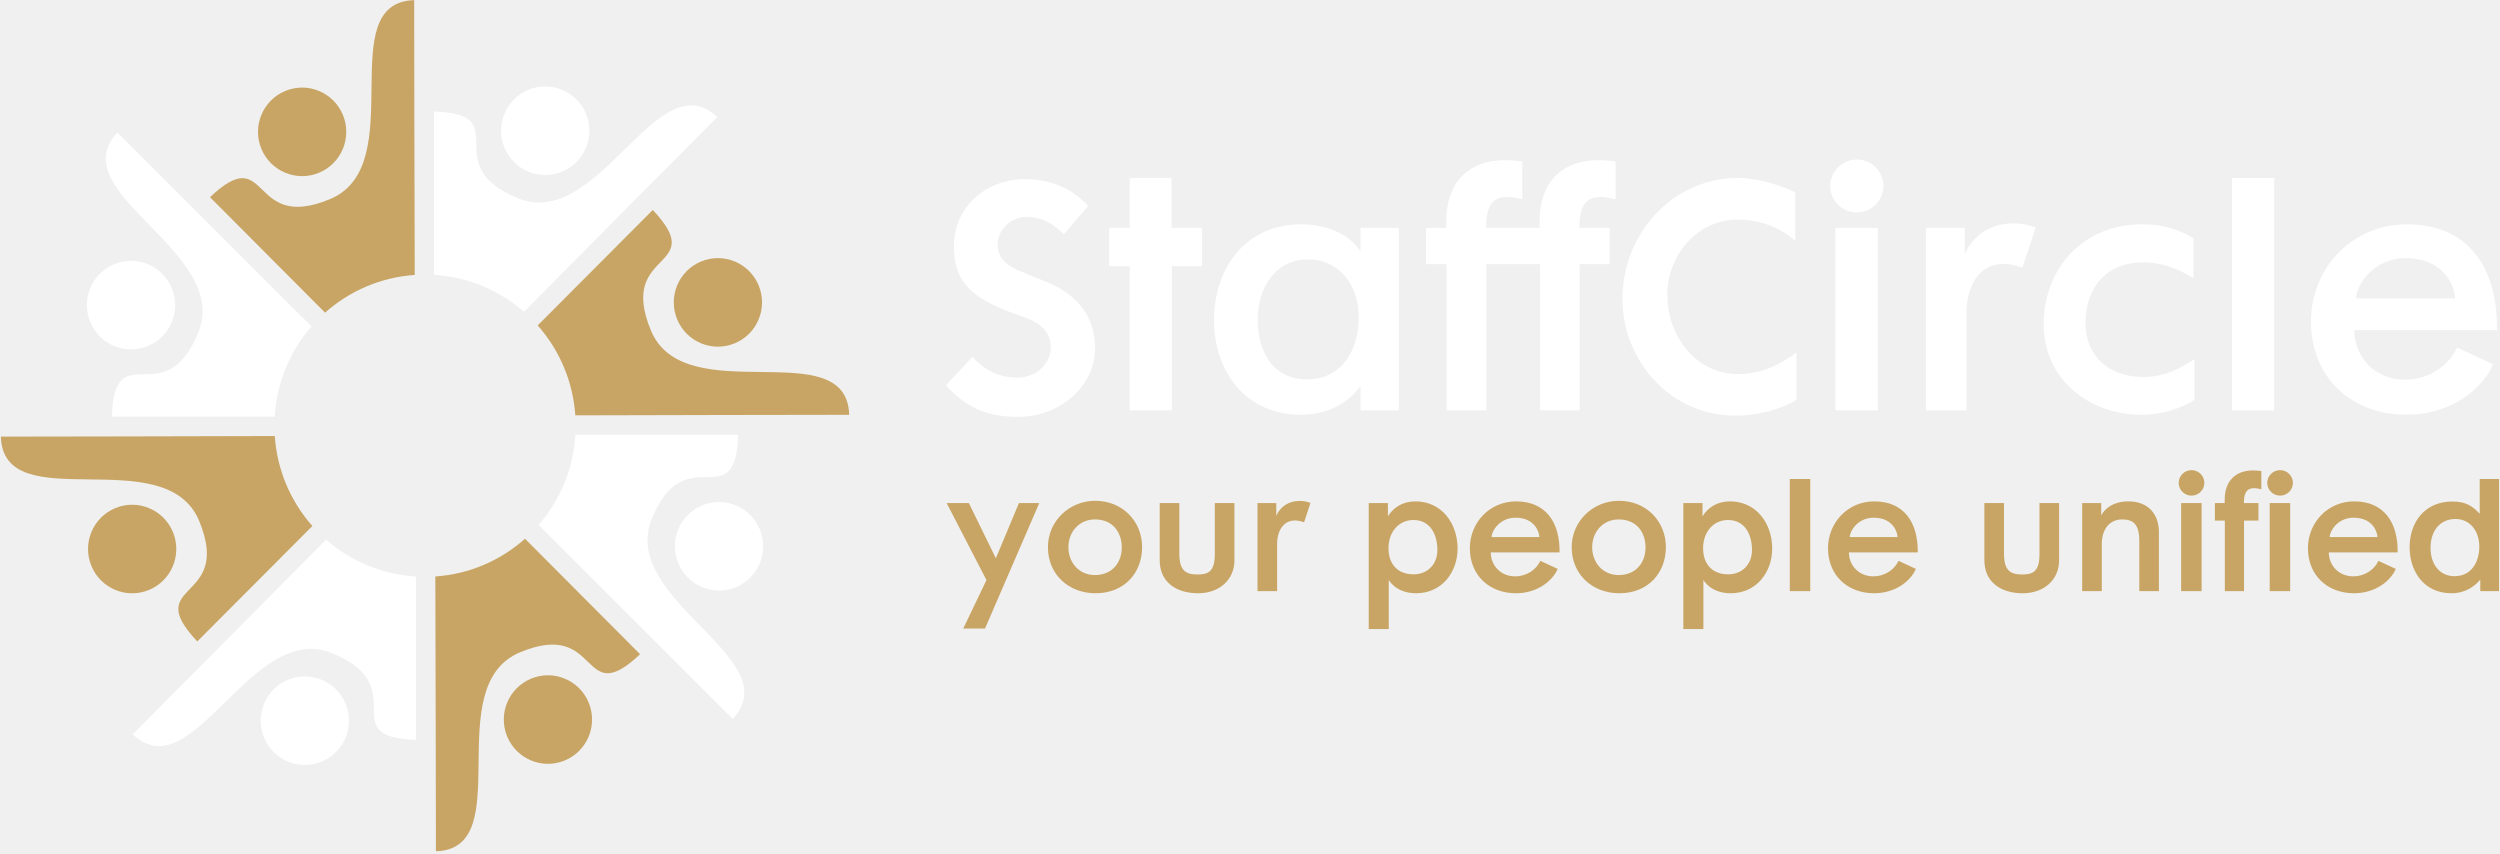
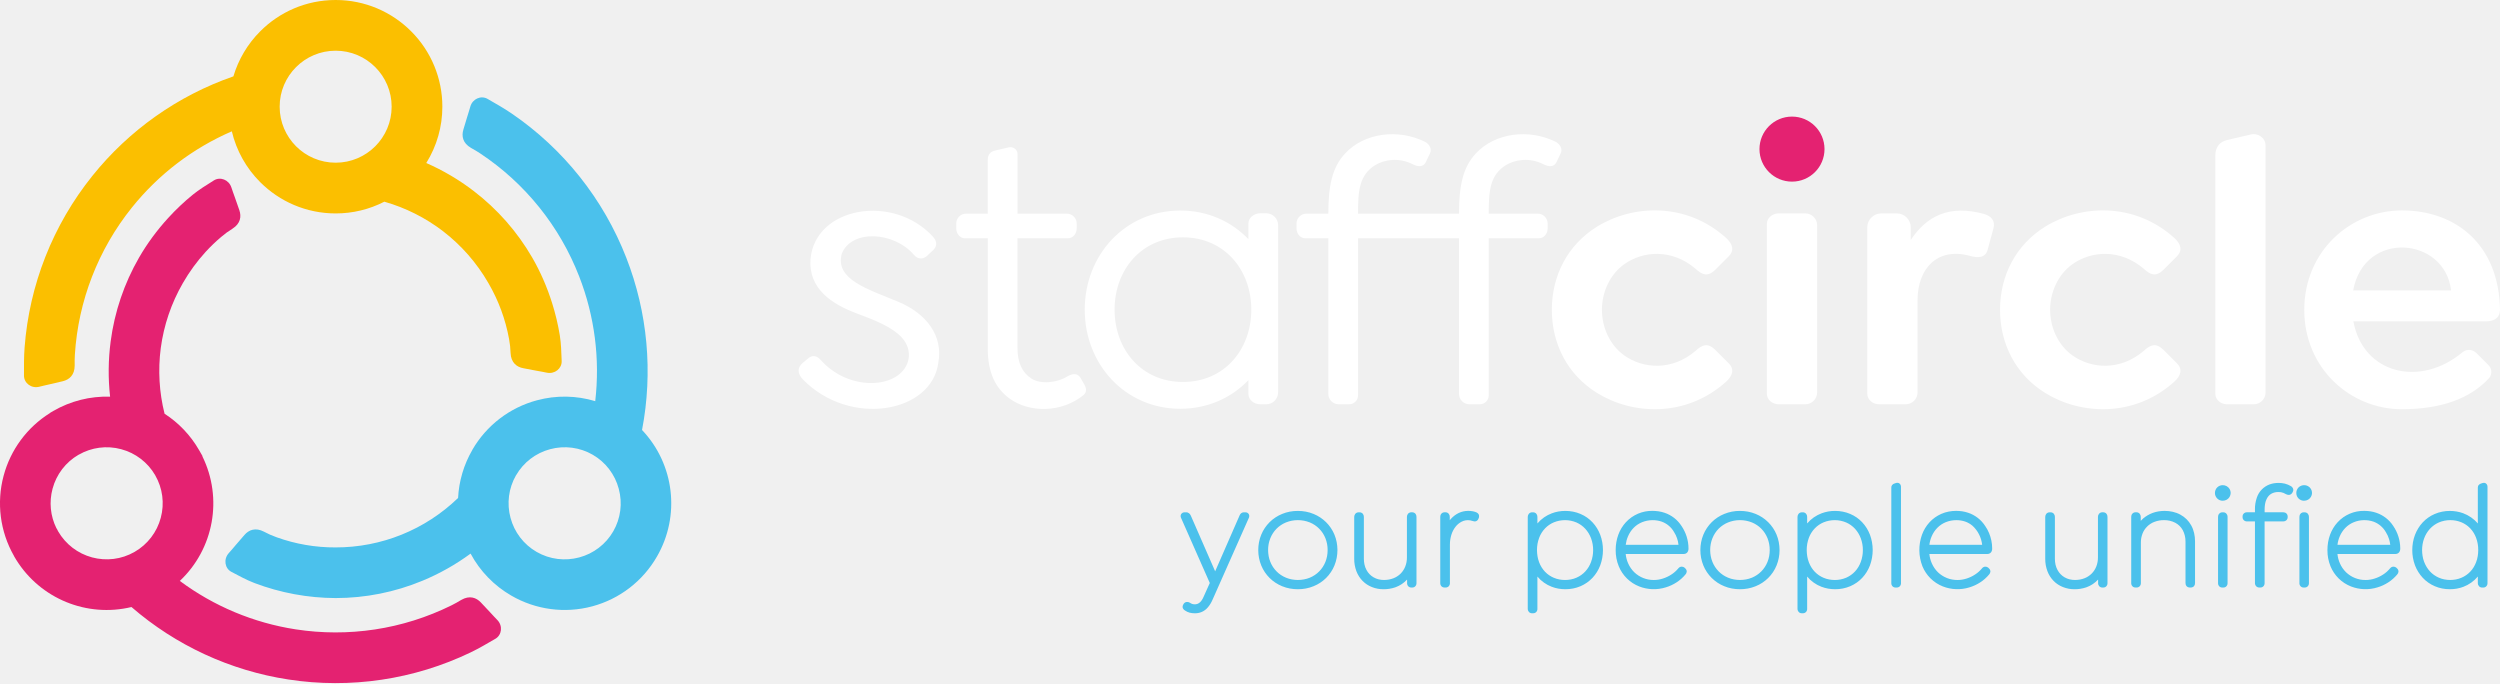
- <svg xmlns="http://www.w3.org/2000/svg" xmlns:xlink="http://www.w3.org/1999/xlink" width="920" height="314">
-   <defs>
-     <path id="a" d="M98.446 87.483V.343H.851v87.14h97.595z" />
-   </defs>
-   <g fill="none" fill-rule="evenodd">
-     <path fill="#FFF" d="M402.982 128.033c0-12.247-7.37-20.336-19.144-24.821-3.41-1.31-5.39-2.187-8.802-3.607-4.398-1.859-7.92-4.592-7.92-9.623 0-5.574 5.06-10.166 10.56-10.166 6.933 0 10.672 3.497 13.864 6.34l8.912-10.386c-5.832-6.342-13.532-9.841-23.435-9.841-13.972 0-25.963 10.169-25.963 24.49 0 11.592 4.508 17.933 18.812 23.729 3.08 1.201 5.722 2.075 8.03 2.951 5.062 1.86 8.804 5.359 8.804 10.715 0 6.451-5.832 11.152-12.323 11.152-7.48 0-12.763-3.5-16.505-7.652l-9.79 10.494c7.922 8.529 15.402 11.592 26.734 11.592 14.524 0 28.166-10.606 28.166-25.367M442.37 97.965V83.86h-11.222v-18.37h-15.403v18.37h-7.593v14.104h7.593v53.027h15.513V97.965h11.112M500.023 116.66c0 11.591-5.722 22.962-19.145 22.962-11.551 0-18.045-9.075-18.045-22.086 0-11.261 6.164-22.086 18.705-22.086 11.002 0 18.485 9.184 18.485 21.21zm14.741 34.332v-67.13h-14.082v8.746c-3.631-6.123-12.323-10.06-21.784-10.06-20.795 0-32.127 16.402-32.127 35.206 0 19.902 12.433 34.879 31.907 34.879 15.733 0 22.004-10.715 22.004-10.715v9.074h14.082zM547.001 97.2v53.792h-14.634V97.2h-7.59V83.861h7.48v-2.735c0-13.775 8.033-22.194 21.675-22.194 1.539 0 3.526.161 4.847.288l1.424.148v13.997l-.607-.169c-.975-.254-2.965-.705-4.785-.705-4.983 0-7.833 2.439-7.918 10.972l-.002.398h19.694v-2.735c0-13.775 8.03-22.194 21.672-22.194 1.54 0 3.528.161 4.85.288l1.424.148v13.997l-.377-.107c-.86-.234-3.039-.767-5.015-.767-4.984 0-7.836 2.439-7.92 10.972l-.003.398h11.115v13.34h-11.003v53.791h-14.633V97.2H547zM661.093 147.058v-17.275c-6.052 4.264-12.54 7.873-21.564 7.873-15.293 0-25.964-13.888-25.964-29.085 0-14.761 11.112-27.772 25.964-27.772 13.314 0 21.125 7.873 21.125 7.873v-17.93s-10.673-5.25-21.125-5.25c-23.985 0-42.468 20.556-42.468 44.39 0 23.289 18.043 43.08 41.478 43.08 11.003 0 20.134-4.047 22.554-5.904M675.397 150.992h15.623v-67.13h-15.623v67.13zm17.711-82.55c0-5.355-4.399-9.729-9.79-9.729-5.39 0-9.794 4.374-9.794 9.73 0 5.359 4.403 9.732 9.793 9.732 5.392 0 9.791-4.373 9.791-9.732zM749.112 83.75c-2.972-1.201-5.834-1.53-8.254-1.53-13.752 0-17.823 11.371-17.823 11.371v-9.73h-14.302v67.131h14.961v-36.516c0-7.546 3.632-17.385 13.754-17.385 3.082 0 6.822 1.42 6.822 1.42l4.842-14.761M807.532 147.167v-14.98c-4.4 2.952-10.892 6.56-18.592 6.56-13.755 0-21.455-8.528-21.455-19.68 0-13.557 7.813-22.524 21.455-22.524 10.12 0 18.263 5.904 18.263 5.904V87.69c-5.722-3.5-11.772-5.14-18.815-5.14-22.886 0-36.306 17.275-36.306 36.737 0 20.445 16.832 33.347 36.088 33.347 11.55 0 19.362-5.466 19.362-5.466" />
-     <g transform="translate(820.435 65.15)">
-       <mask id="b" fill="#fff">
-         <use xlink:href="#a" />
-       </mask>
-       <path fill="#FFF" d="M.851 85.843h15.62V.343H.852zM83.036 44.625H46.618c0-4.485 5.942-14.76 18.265-14.76 14.964 0 18.153 11.479 18.153 14.76zM98.44 56.323C98.771 33.361 87.879 17.4 65.323 17.4c-20.244 0-35.317 16.183-35.317 35.754 0 20.773 15.073 34.33 35.097 34.33 16.502 0 28.054-9.511 31.907-18.586l-13.205-6.123c-3.301 6.888-10.56 11.807-19.252 11.807-10.782 0-18.594-8.089-18.594-18.258h52.48z" mask="url(#b)" />
-     </g>
-     <path fill="#C8A564" d="M382.449 185.136h-7.485l-8.494 20.31-9.926-20.31h-8.175l14.651 28.332-8.547 17.828h8.017l19.959-46.16M412.812 201.49c0 5.49-3.502 10.13-9.872 10.13-6 0-9.768-4.747-9.768-10.236 0-5.487 3.821-10.234 9.768-10.234 6.688 0 9.872 4.853 9.872 10.34zm7.488-.156c0-9.444-7.17-17.041-17.253-17.041-9.608 0-17.412 7.542-17.412 17.041 0 10.182 7.749 16.982 17.516 16.982 10.724 0 17.149-7.594 17.149-16.982zM454.272 206.24v-21.104h-7.22v18.783c0 6.276-2.283 7.49-6.318 7.49-4.195 0-6.741-1.214-6.741-7.65v-18.623h-7.219v21.104c0 7.646 5.68 12.076 14.121 12.076 7.802 0 13.377-4.955 13.377-12.076M482.246 185.084c-1.434-.58-2.813-.737-3.982-.737-6.634 0-8.598 5.487-8.598 5.487v-4.698h-6.903v32.394h7.221v-17.623c0-3.641 1.75-8.386 6.634-8.386 1.489 0 3.293.685 3.293.685l2.335-7.122M528.959 202.386c0 5.382-3.714 8.967-8.757 8.967-6.054 0-9.238-3.956-9.238-9.598 0-5.964 3.769-10.395 9.183-10.395 6.318 0 8.812 5.541 8.812 11.026zm7.433-.525c0-9.073-5.68-17.358-15.553-17.358-4.354 0-7.91 2.009-10.089 5.487v-4.854h-7.06v46.372h7.379v-18.097s2.549 4.905 10.034 4.905c9.66 0 15.289-7.908 15.289-16.455zM566.489 197.64h-17.57c0-2.163 2.866-7.123 8.81-7.123 7.221 0 8.76 5.54 8.76 7.124zm7.432 5.644c.16-11.078-5.095-18.78-15.978-18.78-9.768 0-17.039 7.809-17.039 17.25 0 10.024 7.271 16.562 16.932 16.562 7.963 0 13.539-4.586 15.396-8.965l-6.37-2.953c-1.593 3.322-5.098 5.697-9.292 5.697-5.2 0-8.969-3.906-8.969-8.811h25.32zM605.56 201.49c0 5.49-3.505 10.13-9.875 10.13-5.997 0-9.768-4.747-9.768-10.236 0-5.487 3.823-10.234 9.768-10.234 6.688 0 9.874 4.853 9.874 10.34zm7.484-.156c0-9.444-7.166-17.041-17.252-17.041-9.609 0-17.412 7.542-17.412 17.041 0 10.182 7.751 16.982 17.519 16.982 10.72 0 17.145-7.594 17.145-16.982zM644.735 202.386c0 5.382-3.717 8.967-8.76 8.967-6.051 0-9.235-3.956-9.235-9.598 0-5.964 3.769-10.395 9.183-10.395 6.317 0 8.812 5.541 8.812 11.026zm7.432-.525c0-9.073-5.683-17.358-15.555-17.358-4.353 0-7.91 2.009-10.086 5.487v-4.854h-7.06v46.372h7.379v-18.097s2.548 4.905 10.034 4.905c9.66 0 15.288-7.908 15.288-16.455zM658.642 217.53h7.537v-41.254h-7.537zM698.295 197.64h-17.571c0-2.163 2.865-7.123 8.811-7.123 7.22 0 8.76 5.54 8.76 7.124zm7.433 5.644c.157-11.078-5.098-18.78-15.981-18.78-9.765 0-17.039 7.809-17.039 17.25 0 10.024 7.274 16.562 16.932 16.562 7.965 0 13.539-4.586 15.396-8.965l-6.37-2.953c-1.593 3.322-5.096 5.697-9.29 5.697-5.202 0-8.969-3.906-8.969-8.811h25.32zM757.75 206.24v-21.104h-7.22v18.783c0 6.276-2.282 7.49-6.319 7.49-4.192 0-6.738-1.214-6.738-7.65v-18.623h-7.222v21.104c0 7.646 5.68 12.076 14.122 12.076 7.8 0 13.377-4.955 13.377-12.076M794.483 217.53v-21.633c0-7.067-4.301-11.394-11.201-11.394-7.802 0-10.034 5.17-10.034 5.17v-4.537h-7.005v32.394h7.219v-17.623c0-3.164 1.486-8.757 7.537-8.757 4.247 0 6.265 2.006 6.265 7.968v18.412h7.219M802.658 217.53h7.537v-32.394h-7.537v32.394zm8.545-39.83c0-2.585-2.123-4.697-4.724-4.697-2.602 0-4.723 2.112-4.723 4.697s2.121 4.693 4.723 4.693c2.6 0 4.724-2.108 4.724-4.693zM832.172 180.073v-6.751s-1.805-.213-3.027-.213c-6.581 0-10.457 4.06-10.457 10.711v1.316h-3.61v6.437h3.662v25.957h7.062v-25.957h5.307v-6.437h-5.361c0-4.272 1.381-5.486 3.823-5.486 1.222 0 2.601.423 2.601.423M835.251 217.53h7.535v-32.394h-7.535v32.394zm8.546-39.83c0-2.585-2.123-4.697-4.725-4.697-2.6 0-4.724 2.112-4.724 4.697s2.123 4.693 4.724 4.693c2.602 0 4.725-2.108 4.725-4.693zM874.902 197.64h-17.569c0-2.163 2.868-7.123 8.812-7.123 7.219 0 8.757 5.54 8.757 7.124zm7.433 5.644c.16-11.078-5.096-18.78-15.976-18.78-9.77 0-17.041 7.809-17.041 17.25 0 10.024 7.27 16.562 16.934 16.562 7.96 0 13.536-4.586 15.393-8.965l-6.37-2.953c-1.593 3.322-5.095 5.697-9.292 5.697-5.2 0-8.968-3.906-8.968-8.811h25.32zM912.38 201.173c0 5.7-2.92 10.867-9.13 10.867-5.363 0-8.813-4.22-8.813-10.498 0-5.695 3.08-10.55 9.183-10.55 5.362 0 8.76 4.43 8.76 10.181zm7.273 16.357v-41.254h-7.114v12.818c-2.868-3.218-5.626-4.536-10.086-4.536-10.244 0-15.712 7.755-15.712 16.776 0 8.705 5.043 16.982 15.448 16.982 7.007 0 10.562-5.061 10.562-5.061v4.275h6.902z" />
-     <g>
-       <path fill="#FFF" d="M159.721 41.054c30.537.917.68 19.347 30.697 31.824 29.972 12.455 51.328-50.775 73.539-29.796-16.398 16.454-45.849 46.177-71.124 71.658-8.964-7.844-20.467-12.842-33.112-13.59V41.055" />
-       <path fill="#FFF" d="M206.857 33.06c8.286 3.441 12.22 12.971 8.789 21.284-3.433 8.31-12.931 12.258-21.217 8.815-8.283-3.442-12.217-12.971-8.786-21.285 3.43-8.31 12.929-12.26 21.214-8.815" />
-       <path fill="#C8A564" d="M240.232 77.26c20.945 22.316-13.159 14.163-.726 44.28 12.417 30.072 72.078.514 72.999 31.107-23.193 0-64.965.125-100.795.207-.853-12.665-5.936-24.166-13.839-33.097l42.361-42.496" />
-       <path fill="#C8A564" d="M279.195 105.048c3.431 8.313-.502 17.84-8.79 21.283-8.284 3.444-17.782-.503-21.213-8.816-3.433-8.313.503-17.84 8.787-21.285 8.285-3.442 17.783.505 21.216 8.818" />
-       <path fill="#FFF" d="M271.64 159.98c-.916 30.64-19.287.683-31.718 30.797-12.416 30.072 50.604 51.499 29.695 73.783-16.4-16.454-46.026-46-71.421-71.361a55.48 55.48 0 0013.542-33.22h59.903" />
-       <path fill="#FFF" d="M279.604 207.272c-3.43 8.31-12.926 12.257-21.212 8.815-8.283-3.442-12.22-12.972-8.786-21.283 3.433-8.313 12.929-12.26 21.214-8.817 8.284 3.442 12.217 12.971 8.784 21.285" />
-       <path fill="#C8A564" d="M235.55 240.755c-22.24 21.014-14.116-13.2-44.131-.726-29.973 12.458-.515 72.317-31.004 73.243 0-23.272-.125-65.182-.21-101.134 12.624-.856 24.087-5.953 32.99-13.88l42.354 42.497" />
-       <path fill="#C8A564" d="M207.854 279.845c-8.284 3.445-17.78-.502-21.213-8.813-3.433-8.313.503-17.843 8.789-21.285 8.283-3.444 17.781.502 21.21 8.816 3.433 8.313-.498 17.84-8.786 21.282" />
-       <path fill="#FFF" d="M153.104 272.268c-30.536-.92-.676-19.35-30.694-31.824-29.972-12.456-51.328 50.772-73.54 29.796 16.399-16.454 45.847-46.18 71.127-71.661 8.962 7.846 20.465 12.842 33.107 13.59v60.099" />
-       <path fill="#FFF" d="M105.97 280.262c-8.285-3.444-12.218-12.971-8.788-21.285 3.433-8.313 12.93-12.26 21.215-8.817 8.285 3.444 12.22 12.972 8.788 21.285-3.433 8.313-12.929 12.26-21.214 8.817" />
-       <path fill="#C8A564" d="M72.598 236.059c-20.944-22.316 13.157-14.163.724-44.28-12.417-30.072-72.077-.514-73-31.104 23.195 0 64.966-.125 100.796-.21a55.497 55.497 0 0013.836 33.1l-42.356 42.494" />
-       <path fill="#C8A564" d="M33.635 208.271c-3.43-8.313.5-17.84 8.789-21.282 8.283-3.445 17.779.502 21.212 8.815 3.433 8.313-.503 17.84-8.786 21.285-8.286 3.442-17.784-.505-21.215-8.818" />
-       <path fill="#FFF" d="M41.188 153.34c.918-30.64 19.287-.681 31.72-30.796 12.415-30.074-50.604-51.5-29.697-73.785 16.4 16.454 46.026 46 71.421 71.362a55.486 55.486 0 00-13.542 33.219H41.188" />
-       <path fill="#FFF" d="M33.222 106.048c3.43-8.311 12.928-12.258 21.214-8.816 8.283 3.445 12.217 12.972 8.786 21.285-3.43 8.311-12.929 12.26-21.212 8.816-8.286-3.443-12.22-12.972-8.788-21.285" />
-       <path fill="#C8A564" d="M77.277 72.566c22.241-21.016 14.118 13.199 44.135.727 29.97-12.458.51-72.317 31-73.243 0 23.27.124 65.18.21 101.131-12.625.856-24.085 5.954-32.99 13.882L77.278 72.566" />
-       <path fill="#C8A564" d="M104.972 33.474c8.286-3.444 17.784.502 21.215 8.815 3.43 8.311-.503 17.84-8.786 21.285-8.286 3.443-17.784-.504-21.215-8.817-3.433-8.313.503-17.84 8.786-21.283" />
-     </g>
-   </g>
+ <svg xmlns="http://www.w3.org/2000/svg" baseProfile="basic" width="155.906" height="42.601">
+   <path fill="#4BC1EC" d="M32.18 29.64a3.492 3.492 0 00-.343 2.652 3.48 3.48 0 001.623 2.123c.835.482 1.79.58 2.658.348a3.482 3.482 0 002.469-4.281 3.475 3.475 0 00-1.623-2.123 3.494 3.494 0 00-2.658-.346 3.48 3.48 0 00-2.124 1.629l-.002-.002zm-2.833 4.884a14.278 14.278 0 01-3.003 1.693 14.133 14.133 0 01-5.411 1.08 14.452 14.452 0 01-5.055-.934c-.513-.195-.95-.441-1.445-.699-.414-.215-.508-.789-.168-1.168.192-.211.231-.268.417-.484l.56-.648c.275-.32.687-.484 1.213-.211.286.152.485.24.801.354a10.695 10.695 0 003.675.631 10.955 10.955 0 007.636-3.084 6.631 6.631 0 01.885-2.988v-.006a6.63 6.63 0 014.038-3.098 6.612 6.612 0 013.63.055 16.25 16.25 0 00-1-7.776 16.277 16.277 0 00-6.167-7.669 8.54 8.54 0 00-.582-.35c-.513-.296-.596-.732-.475-1.136l.247-.821c.082-.274.109-.337.186-.613.135-.49.67-.719 1.074-.486.514.296 1.013.576 1.501.909a19.42 19.42 0 017.157 9.009 19.447 19.447 0 01.978 10.731 6.64 6.64 0 01.93 7.893 6.634 6.634 0 01-9.08 2.437 6.651 6.651 0 01-2.542-2.621z" />
+   <path fill="#FBBF00" d="M20.932 10.146c.964 0 1.837-.391 2.469-1.023s1.023-1.505 1.023-2.469-.391-1.837-1.023-2.469-1.505-1.023-2.469-1.023-1.837.391-2.469 1.023-1.023 1.504-1.023 2.468.391 1.837 1.022 2.469 1.506 1.024 2.47 1.024zm5.652.02a14.285 14.285 0 012.966 1.753 14.15 14.15 0 013.642 4.146c.507.878.92 1.825 1.235 2.822.211.668.373 1.344.483 2.022.088.542.093 1.043.117 1.603.021.465-.43.834-.927.729-.279-.061-.348-.066-.629-.119l-.842-.16c-.414-.078-.762-.354-.788-.945a5.454 5.454 0 00-.094-.872 10.724 10.724 0 00-1.293-3.498 11.002 11.002 0 00-2.829-3.231 10.966 10.966 0 00-3.656-1.838 6.622 6.622 0 01-3.036.732c-1.837 0-3.5-.745-4.705-1.949a6.644 6.644 0 01-1.771-3.171 16.259 16.259 0 00-6.23 4.751 16.284 16.284 0 00-3.558 9.176c-.015.23-.016.447-.012.68 0 .592-.336.881-.746.979l-.834.195c-.278.066-.347.074-.623.146-.492.129-.958-.221-.958-.688 0-.592-.008-1.164.037-1.754a19.416 19.416 0 014.224-10.703 19.451 19.451 0 018.798-6.21 6.66 6.66 0 011.675-2.811C17.432.745 19.095 0 20.932 0s3.5.745 4.705 1.949a6.634 6.634 0 011.949 4.705 6.625 6.625 0 01-1.002 3.512z" />
+   <path fill="#E42271" d="M9.678 29.636a3.485 3.485 0 00-2.121-1.623 3.485 3.485 0 00-2.652.346l-.001-.002-.004.001a3.485 3.485 0 00-1.623 2.123 3.496 3.496 0 00.246 2.471l.02.021.081.16a3.49 3.49 0 002.123 1.629c.866.23 1.818.135 2.651-.348a3.478 3.478 0 001.628-2.123 3.48 3.48 0 00-.346-2.65l-.002-.005zM29.36 40.681a19.432 19.432 0 01-11.381 1.693 19.45 19.45 0 01-9.78-4.518 6.638 6.638 0 01-7.185-2.941l-.003-.002-.015-.027a7.106 7.106 0 01-.103-.172l-.025-.051a6.622 6.622 0 01-.642-4.996 6.624 6.624 0 012.887-3.906l.021-.021.19-.111a6.635 6.635 0 013.542-.891 14.292 14.292 0 01.035-3.446 14.144 14.144 0 011.77-5.227c.507-.878 1.12-1.71 1.826-2.481.473-.517.978-.995 1.51-1.429.425-.347.857-.602 1.329-.903.394-.25.938-.044 1.094.439.088.272.118.334.212.604l.283.81c.139.398.075.836-.425 1.155-.274.172-.452.3-.708.517-.348.294-.672.606-.971.933a11.077 11.077 0 00-1.412 1.936 11.01 11.01 0 00-1.384 4.066 10.98 10.98 0 00.237 4.088 6.628 6.628 0 012.147 2.26l.216.375v.031a6.646 6.646 0 01-1.411 7.762 16.278 16.278 0 007.232 3.021c3.249.5 6.647.021 9.726-1.506.207-.104.396-.211.593-.33.514-.297.932-.15 1.221.156l.587.625c.196.207.237.264.438.467.356.361.288.939-.116 1.174-.511.297-1.002.588-1.535.846z" />
+   <path fill-rule="evenodd" clip-rule="evenodd" fill="#4BC1EC" d="M73.903 38.075a.322.322 0 01-.118-.111c-.051-.076-.044-.164-.004-.242l.017-.033a.257.257 0 01.202-.148.338.338 0 01.216.055.512.512 0 00.293.091.456.456 0 00.29-.098c.118-.086.202-.238.26-.371l.386-.861-1.799-4.076a.245.245 0 01.014-.219.245.245 0 01.206-.113h.106a.28.28 0 01.188.066.397.397 0 01.103.143l1.517 3.471 1.515-3.465a.326.326 0 01.095-.146.276.276 0 01.188-.068h.099a.233.233 0 01.207.125c.031.066.03.139.002.209l-2.264 5.105a1.916 1.916 0 01-.299.49 1.056 1.056 0 01-.376.283c-.14.059-.288.086-.438.084-.109 0-.218-.012-.324-.039a.912.912 0 01-.282-.132zm5.271-2.033a2.36 2.36 0 01-.519-.777 2.53 2.53 0 01-.187-.961c.001-.332.059-.656.187-.961a2.367 2.367 0 011.302-1.293c.313-.131.643-.188.98-.189.337.002.668.059.979.189a2.373 2.373 0 011.303 1.291c.127.307.185.631.187.963a2.53 2.53 0 01-.187.961 2.35 2.35 0 01-1.303 1.293c-.312.129-.643.188-.979.188s-.668-.059-.98-.188a2.393 2.393 0 01-.783-.516zm1.763.127c.257-.002.509-.045.747-.143a1.768 1.768 0 00.971-.983c.096-.236.138-.486.139-.74a1.984 1.984 0 00-.138-.74 1.768 1.768 0 00-.972-.983 1.987 1.987 0 00-.746-.143 1.967 1.967 0 00-.742.143c-.221.092-.418.221-.587.391s-.296.369-.387.592a1.947 1.947 0 00-.14.74c.001.254.043.504.14.74.091.223.219.42.387.59.169.172.366.301.588.393.236.098.486.141.74.143zm6.814-.029a1.814 1.814 0 01-.731.485 2.21 2.21 0 01-.739.121c-.248 0-.493-.041-.723-.135a1.661 1.661 0 01-.583-.383 1.754 1.754 0 01-.386-.604 2.168 2.168 0 01-.137-.777V32.23a.313.313 0 01.071-.191.273.273 0 01.194-.09h.075a.26.26 0 01.198.094.289.289 0 01.064.191v2.613c.001.244.047.486.165.701.105.191.25.346.44.455.2.117.424.164.653.166.202-.002.403-.033.592-.109a1.283 1.283 0 00.732-.732 1.51 1.51 0 00.103-.559v-2.535c0-.068.021-.133.063-.188a.265.265 0 01.203-.098h.065a.271.271 0 01.209.1.316.316 0 01.056.186v4.131a.271.271 0 01-.069.191.253.253 0 01-.198.084h-.052a.262.262 0 01-.199-.084.287.287 0 01-.068-.191v-.225h.002zm4.446-3.789a.248.248 0 01-.151.154.3.3 0 01-.207-.014.76.76 0 00-.149-.039.85.85 0 00-.558.091 1.14 1.14 0 00-.359.303 1.572 1.572 0 00-.255.482 2.023 2.023 0 00-.098.633v2.402a.275.275 0 01-.068.191.253.253 0 01-.198.084h-.07a.25.25 0 01-.196-.082.273.273 0 01-.07-.193v-4.131c0-.07.019-.137.063-.189a.261.261 0 01.202-.096h.066a.258.258 0 01.198.094.289.289 0 01.064.191v.211l.074-.088c.138-.15.301-.277.486-.365.185-.086.381-.129.585-.131.087 0 .175.006.262.02.086.014.17.037.247.07a.287.287 0 01.145.121c.04.072.034.156.011.232l-.004.01-.02.039zm3.679 3.603v2.016a.27.27 0 01-.068.191.26.26 0 01-.198.084h-.07a.263.263 0 01-.191-.08.297.297 0 01-.075-.193V32.23a.318.318 0 01.07-.191.278.278 0 01.195-.09h.075a.26.26 0 01.198.094.289.289 0 01.064.191v.41a2.18 2.18 0 01.905-.635c.269-.102.551-.146.838-.148.328.002.648.061.949.191.283.121.532.295.743.52.212.227.372.488.483.777.115.307.169.629.17.955a2.736 2.736 0 01-.17.955 2.366 2.366 0 01-.483.777c-.211.223-.46.398-.743.52a2.359 2.359 0 01-.949.189c-.288 0-.573-.047-.843-.15a2.151 2.151 0 01-.9-.641zm.11-2.416a2.148 2.148 0 00-.136.766c.002.26.041.518.134.762.084.219.204.418.366.588.157.164.343.291.553.379.222.094.458.135.698.137.246-.002.489-.045.715-.145.211-.094.396-.223.551-.393.158-.172.276-.371.356-.59a2.14 2.14 0 00.129-.738 2.113 2.113 0 00-.128-.732 1.834 1.834 0 00-.36-.594 1.65 1.65 0 00-.551-.395 1.834 1.834 0 00-1.407-.01 1.597 1.597 0 00-.553.379 1.698 1.698 0 00-.367.586zm5.396 1.014c.022.201.071.396.153.58.093.211.22.396.384.557a1.74 1.74 0 001.219.481c.191 0 .381-.031.563-.09a2.11 2.11 0 00.532-.252 1.88 1.88 0 00.434-.387l.003-.004.004-.004a.272.272 0 01.199-.096c.069 0 .133.023.185.068l.003.004.035.035a.256.256 0 01.091.217.3.3 0 01-.083.17 2.425 2.425 0 01-.549.486 2.628 2.628 0 01-.678.314 2.504 2.504 0 01-1.652-.059 2.278 2.278 0 01-1.277-1.262 2.633 2.633 0 01-.191-1.008c.001-.326.053-.65.165-.957.107-.289.264-.551.472-.777a2.206 2.206 0 011.666-.709c.25.002.502.035.74.117a2.023 2.023 0 011.061.822 2.508 2.508 0 01.438 1.404.38.38 0 01-.063.232c-.058.08-.147.113-.246.115h-3.608v.003zm.001-.576h3.292a1.816 1.816 0 00-.274-.791 1.454 1.454 0 00-.768-.653 1.695 1.695 0 00-.564-.094 1.754 1.754 0 00-.664.127 1.56 1.56 0 00-.523.348c-.152.154-.27.334-.355.533-.074.17-.12.348-.144.53zm5.362 2.066a2.36 2.36 0 01-.519-.777 2.53 2.53 0 01-.187-.961c.002-.332.06-.656.187-.961a2.367 2.367 0 011.302-1.293 2.54 2.54 0 01.98-.189c.337.002.668.059.98.189a2.373 2.373 0 011.302 1.291c.127.307.185.631.187.963a2.53 2.53 0 01-.187.961 2.35 2.35 0 01-1.303 1.293c-.312.129-.643.188-.979.188s-.668-.059-.979-.188a2.366 2.366 0 01-.784-.516zm1.763.127c.256-.002.509-.045.746-.143a1.768 1.768 0 00.971-.983c.096-.236.138-.486.139-.74a1.984 1.984 0 00-.138-.74c-.091-.223-.218-.422-.386-.592s-.366-.299-.586-.391a1.984 1.984 0 00-.746-.143 1.958 1.958 0 00-.741.143 1.78 1.78 0 00-.588.391c-.168.17-.296.369-.387.592a1.967 1.967 0 00-.141.74c.002.254.044.504.141.74.091.223.219.42.387.59.169.172.366.301.588.393.236.098.486.141.741.143zm4.19-.215v2.016a.275.275 0 01-.068.191.26.26 0 01-.198.084h-.07a.263.263 0 01-.191-.08.297.297 0 01-.075-.193V32.23a.318.318 0 01.07-.191.278.278 0 01.195-.09h.075a.26.26 0 01.198.094.289.289 0 01.064.191v.41a2.192 2.192 0 01.905-.635 2.39 2.39 0 01.838-.148c.328.002.647.061.948.191.284.121.533.295.744.52.212.227.372.488.483.777a2.759 2.759 0 01-.001 1.91c-.11.289-.271.551-.482.777-.211.223-.46.398-.743.52a2.365 2.365 0 01-.949.189c-.288 0-.573-.047-.843-.15a2.151 2.151 0 01-.9-.641zm.108-2.416a2.17 2.17 0 00-.135.766c.002.26.041.518.134.762.084.219.204.418.366.588.157.164.343.291.553.379.222.094.458.135.698.137a1.8 1.8 0 00.716-.145c.21-.094.395-.223.55-.393.158-.172.275-.371.356-.59a2.14 2.14 0 00.129-.738 2.09 2.09 0 00-.129-.732c-.083-.221-.2-.42-.359-.594a1.66 1.66 0 00-.551-.395 1.834 1.834 0 00-1.407-.01 1.62 1.62 0 00-.554.379 1.728 1.728 0 00-.367.586zm5.407 3.102a.25.25 0 01-.196-.082.273.273 0 01-.07-.193v-5.951a.24.24 0 01.047-.162.283.283 0 01.157-.102l.082-.027c.081-.025.168-.02.234.039.06.051.083.127.083.203v6a.275.275 0 01-.068.191.253.253 0 01-.198.084h-.071zm2.106-2.088c.023.201.071.396.154.58.093.211.22.396.383.557a1.744 1.744 0 001.22.481c.191 0 .38-.031.563-.09.188-.059.366-.143.531-.252.164-.105.31-.236.435-.387l.003-.004.003-.004a.273.273 0 01.199-.096.28.28 0 01.186.068l.003.004.034.035c.062.055.1.129.092.217a.307.307 0 01-.083.17 2.447 2.447 0 01-.549.486 2.628 2.628 0 01-.678.314 2.506 2.506 0 01-1.652-.059 2.282 2.282 0 01-1.278-1.262 2.814 2.814 0 01-.025-1.965 2.32 2.32 0 01.472-.777c.205-.223.451-.396.729-.52.295-.131.612-.188.936-.189.251.002.503.035.74.117a2.023 2.023 0 011.061.822c.098.139.178.285.243.441a2.508 2.508 0 01.196.963.388.388 0 01-.063.232.298.298 0 01-.246.115h-3.609v.003zm.002-.576h3.291a1.893 1.893 0 00-.599-1.186 1.466 1.466 0 00-.442-.258 1.703 1.703 0 00-.564-.094 1.76 1.76 0 00-.665.127c-.197.08-.373.197-.522.348a1.712 1.712 0 00-.356.533c-.075.17-.12.348-.143.53zm10.524 2.164a1.814 1.814 0 01-.732.485 2.203 2.203 0 01-.739.121 1.9 1.9 0 01-.722-.135 1.661 1.661 0 01-.583-.383 1.725 1.725 0 01-.386-.604 2.147 2.147 0 01-.137-.777V32.23a.312.312 0 01.07-.191.275.275 0 01.194-.09h.076a.26.26 0 01.198.094.294.294 0 01.064.191v2.613c.001.244.047.486.165.701.105.191.249.346.439.455.201.117.424.164.654.166.202-.002.403-.033.592-.109a1.283 1.283 0 00.732-.732 1.51 1.51 0 00.103-.559v-2.535a.3.3 0 01.063-.188.265.265 0 01.203-.098h.064a.268.268 0 01.209.1.316.316 0 01.056.186v4.131a.275.275 0 01-.068.191.253.253 0 01-.198.084h-.053a.26.26 0 01-.198-.084.287.287 0 01-.068-.191v-.225h.002zm2.658-3.659c.047-.051.096-.1.148-.146.177-.152.379-.268.599-.35.237-.086.488-.123.74-.125.347.002.684.07.989.238.285.156.51.379.669.664.171.305.237.648.24.996v2.605a.29.29 0 01-.063.189.259.259 0 01-.204.086h-.062a.262.262 0 01-.199-.084.291.291 0 01-.067-.191v-2.586a1.484 1.484 0 00-.169-.713 1.135 1.135 0 00-.462-.459 1.463 1.463 0 00-.707-.168 1.671 1.671 0 00-.601.107c-.169.066-.322.16-.451.291a1.222 1.222 0 00-.289.438 1.49 1.49 0 00-.104.555v2.535a.275.275 0 01-.068.191.253.253 0 01-.198.084h-.07a.25.25 0 01-.196-.082.273.273 0 01-.07-.193v-4.131c0-.07.019-.137.063-.189a.262.262 0 01.203-.096h.066a.26.26 0 01.198.094.294.294 0 01.064.191v.249h.001zm5.108-1.253a.477.477 0 01-.339-.141.477.477 0 01-.143-.34v-.01a.488.488 0 01.142-.342.488.488 0 01.344-.139.495.495 0 01.428.238.49.49 0 01.068.248.5.5 0 01-.069.246.476.476 0 01-.177.174.501.501 0 01-.246.064h-.008v.002zm-.022 5.412a.25.25 0 01-.196-.082.273.273 0 01-.07-.193v-4.131c0-.07.019-.137.063-.189a.26.26 0 01.201-.096h.067a.26.26 0 01.198.094.289.289 0 01.064.191v4.131a.275.275 0 01-.068.191.253.253 0 01-.198.084h-.061zm2.637-4.692h1.172c.07 0 .135.023.187.072a.267.267 0 01.08.193v.041a.267.267 0 01-.083.193.276.276 0 01-.184.07h-1.172v3.846a.275.275 0 01-.068.191.253.253 0 01-.198.084h-.07a.263.263 0 01-.191-.08.297.297 0 01-.075-.193v-3.848h-.496a.28.28 0 01-.19-.068.26.26 0 01-.086-.199v-.035a.26.26 0 01.276-.267h.496v-.172a2.18 2.18 0 01.115-.736 1.327 1.327 0 01.796-.83c.179-.064.367-.094.558-.094.133 0 .268.012.398.045.128.033.25.084.364.148a.31.31 0 01.128.123.242.242 0 010 .244l-.002.004-.027.047a.26.26 0 01-.188.135.327.327 0 01-.186-.035l-.004-.002-.004-.002a1.386 1.386 0 00-.168-.084.793.793 0 00-.313-.055c-.157-.002-.31.029-.446.107s-.232.199-.299.342c-.094.191-.118.434-.119.643v.172h-.001zm2.459-.72a.48.48 0 01-.482-.481v-.01a.488.488 0 01.142-.342.507.507 0 01.593-.075.48.48 0 01.246.422.49.49 0 01-.246.42.498.498 0 01-.245.064h-.008v.002zm-.022 5.412a.25.25 0 01-.196-.082.273.273 0 01-.07-.193v-4.131c0-.07.02-.137.063-.189a.261.261 0 01.202-.096h.066a.258.258 0 01.198.094.29.29 0 01.065.191v4.131a.271.271 0 01-.069.191.251.251 0 01-.198.084h-.061zm2.106-2.088c.022.201.071.396.153.58.093.211.22.396.384.557a1.74 1.74 0 001.219.481c.191 0 .381-.031.563-.09.188-.059.366-.143.531-.252.164-.105.31-.236.435-.387l.003-.004.004-.004a.271.271 0 01.198-.096.28.28 0 01.186.068l.003.004.035.035a.256.256 0 01.091.217.307.307 0 01-.083.17 2.447 2.447 0 01-.549.486 2.628 2.628 0 01-.678.314 2.506 2.506 0 01-1.652-.059 2.278 2.278 0 01-1.278-1.262 2.632 2.632 0 01-.19-1.008c.001-.326.052-.65.165-.957.107-.289.264-.551.472-.777a2.206 2.206 0 011.665-.709c.251.002.503.035.74.117a2.042 2.042 0 011.062.822 2.508 2.508 0 01.438 1.404.388.388 0 01-.063.232c-.058.08-.148.113-.246.115h-3.608v.003zm.001-.576h3.292a2.062 2.062 0 00-.075-.359 1.781 1.781 0 00-.2-.432 1.466 1.466 0 00-.767-.653 1.763 1.763 0 00-1.229.033c-.197.08-.372.197-.522.348a1.692 1.692 0 00-.355.533c-.075.17-.121.348-.144.53zm8.753 1.978a2.191 2.191 0 01-.904.643 2.351 2.351 0 01-.839.148c-.326 0-.646-.059-.944-.189a2.206 2.206 0 01-.745-.521 2.366 2.366 0 01-.484-.775 2.693 2.693 0 01-.172-.955c.001-.328.055-.65.172-.955.112-.289.272-.551.484-.777.211-.225.461-.398.744-.52.3-.131.619-.189.945-.191.285.002.565.047.832.146a2.21 2.21 0 01.911.635v-2.232c0-.063.017-.121.058-.168a.324.324 0 01.148-.092l.087-.027c.08-.025.166-.02.229.039a.257.257 0 01.081.203v6a.275.275 0 01-.068.191.253.253 0 01-.198.084h-.07a.265.265 0 01-.192-.08.296.296 0 01-.074-.193v-.414h-.001zm-1.725.215c.24-.002.477-.043.698-.137.21-.088.396-.215.553-.379.162-.17.282-.369.366-.59.095-.242.132-.502.134-.76a2.15 2.15 0 00-.134-.766 1.735 1.735 0 00-.365-.588 1.623 1.623 0 00-.549-.377 1.802 1.802 0 00-.694-.135 1.806 1.806 0 00-.717.145 1.669 1.669 0 00-.553.395 1.8 1.8 0 00-.36.594c-.09.234-.128.48-.13.732.002.252.04.5.128.736.084.221.202.418.36.592.156.17.341.299.552.393.226.1.466.143.711.145z" />
+   <path fill-rule="evenodd" clip-rule="evenodd" fill="#FFF" d="M140.337 8.392c-.274.072-.343.08-.618.145l-.827.195c-.407.096-.739.383-.739.971V24.563c0 .357.332.65.739.65H140.547a.74.74 0 00.739-.738V11.303 9.075c.001-.464-.461-.81-.949-.683zm9.454 17.129c2.404-.006 4.251-.639 5.453-1.963a.6.6 0 00-.069-.801c-.238-.24-.478-.479-.717-.717-.236-.236-.583-.321-.904-.064-2.617 2.188-6.184 1.358-6.792-1.936h8.251c.516 0 .876-.193.894-.719-.07-4.146-2.833-6.199-6.115-6.199-3.212 0-6.092 2.538-6.092 6.199-.001 3.66 2.879 6.2 6.091 6.2zm-3.041-7.411c.691-3.783 5.727-3.341 6.104 0h-6.104zm-49.974 1.211c0-2.136.987-4.054 2.822-5.189 2.215-1.37 5.544-1.539 8.037.697.431.393.535.792.171 1.157l-.85.85c-.475.456-.813.294-1.223-.08-1.468-1.252-3.273-1.117-4.446-.276-.912.655-1.387 1.765-1.387 2.841s.475 2.186 1.387 2.84c1.173.842 2.979.977 4.446-.275.41-.375.748-.536 1.223-.08l.85.849c.364.365.26.766-.171 1.158-2.493 2.234-5.822 2.066-8.037.695-1.835-1.134-2.822-3.051-2.822-5.187zm27.951 0c0-2.136.986-4.054 2.821-5.189 2.215-1.37 5.545-1.539 8.037.697.432.393.536.792.171 1.157l-.85.85c-.475.456-.812.294-1.222-.08-1.469-1.252-3.273-1.117-4.446-.276-.913.655-1.387 1.765-1.387 2.841s.474 2.186 1.387 2.84c1.173.842 2.978.977 4.446-.275.41-.375.747-.536 1.222-.08l.85.849c.365.365.261.766-.171 1.158-2.492 2.234-5.822 2.066-8.037.695-1.835-1.134-2.821-3.051-2.821-5.187zm-14.54-3.32v8.561c0 .357.333.65.74.65h1.654c.407 0 .74-.332.74-.738V14.047a.742.742 0 00-.74-.74h-1.654c-.407 0-.74.293-.74.652v2.042zm6.262 0v8.561c0 .357.333.65.74.65h1.654c.407 0 .74-.332.74-.738v-5.751c0-1.948 1.203-3.296 3.204-2.783.651.195 1.034.097 1.166-.357.116-.435.248-.913.364-1.347.122-.455-.127-.754-.568-.888-2.188-.607-3.604.128-4.589 1.617v-.785a.874.874 0 00-.871-.872h-.969a.875.875 0 00-.872.872v1.821h.001z" />
+   <path fill-rule="evenodd" clip-rule="evenodd" fill="#E42271" d="M111.754 11.327a2.028 2.028 0 10-.002-4.056 2.028 2.028 0 00.002 4.056z" />
+   <path fill-rule="evenodd" clip-rule="evenodd" fill="#FFF" d="M77.852 23.71v.85c0 .359.333.652.741.652h.372a.741.741 0 00.741-.738V14.04a.742.742 0 00-.741-.74h-.372c-.408 0-.741.293-.741.652v.96c-1.058-1.102-2.537-1.782-4.244-1.782-3.442 0-5.961 2.768-5.961 6.181s2.519 6.181 5.961 6.181c1.706-.001 3.186-.68 4.244-1.782zm14.988-8.85h3.134c.298 0 .541-.276.541-.614v-.308a.615.615 0 00-.613-.614H92.84c0-1.407.067-2.417 1.093-3.038.518-.313 1.423-.494 2.308-.049.373.195.682.166.82-.116l.271-.565c.117-.262-.021-.539-.296-.702-1.685-.845-3.81-.573-5.005.721-.793.857-1.043 1.979-1.043 3.749H84.69c0-1.407.067-2.417 1.092-3.038.519-.313 1.424-.494 2.309-.049.373.195.682.166.82-.116l.271-.565c.117-.262-.021-.539-.296-.702-1.685-.845-3.81-.573-5.006.721-.792.857-1.042 1.979-1.042 3.749h-1.369a.615.615 0 00-.614.614v.308c0 .338.243.614.541.614h1.442v9.706c0 .355.29.645.646.645h.654a.554.554 0 00.553-.553V14.86h6.297v9.706c0 .355.29.645.646.645h.654a.554.554 0 00.553-.553V14.86h-.001zm-35.843 1.035c.213.266.538.293.789.085l.429-.399c.256-.27.195-.553-.016-.801-2.462-2.722-7.359-1.904-7.655 1.381-.13 1.836 1.315 2.805 2.909 3.394 1.116.413 2.197.847 2.785 1.494.732.805.532 1.901-.393 2.458-1.184.713-3.315.465-4.666-1.059-.205-.23-.446-.332-.723-.145l-.371.309c-.398.318-.35.703-.011 1.053 2.924 2.994 8.027 2.09 8.441-1.037.317-1.693-.75-3.078-2.487-3.804-1.891-.791-3.982-1.392-3.531-3.005.606-1.525 3.248-1.388 4.5.076zm5.893-6.702c-.162.042-.202.047-.365.085l-.489.115c-.24.057-.437.226-.437.573v3.358h-1.352a.615.615 0 00-.613.614v.308c0 .338.243.614.541.614H61.6v6.872c0 1.5.471 2.457 1.328 3.099 1.252.939 3.286.914 4.64-.191.23-.201.181-.441.039-.688l-.215-.373c-.164-.285-.438-.32-.796-.125-.708.447-1.722.51-2.268.158-.581-.373-.875-.998-.875-1.906V14.86h3.152c.297 0 .541-.276.541-.614v-.308a.616.616 0 00-.613-.614h-3.079v-2.413-1.316c-.002-.273-.275-.477-.564-.402zm10.881 14.628c2.581 0 4.263-2.019 4.263-4.51 0-2.49-1.683-4.51-4.263-4.51s-4.263 2.02-4.263 4.51c0 2.491 1.683 4.51 4.263 4.51z" />
</svg>
